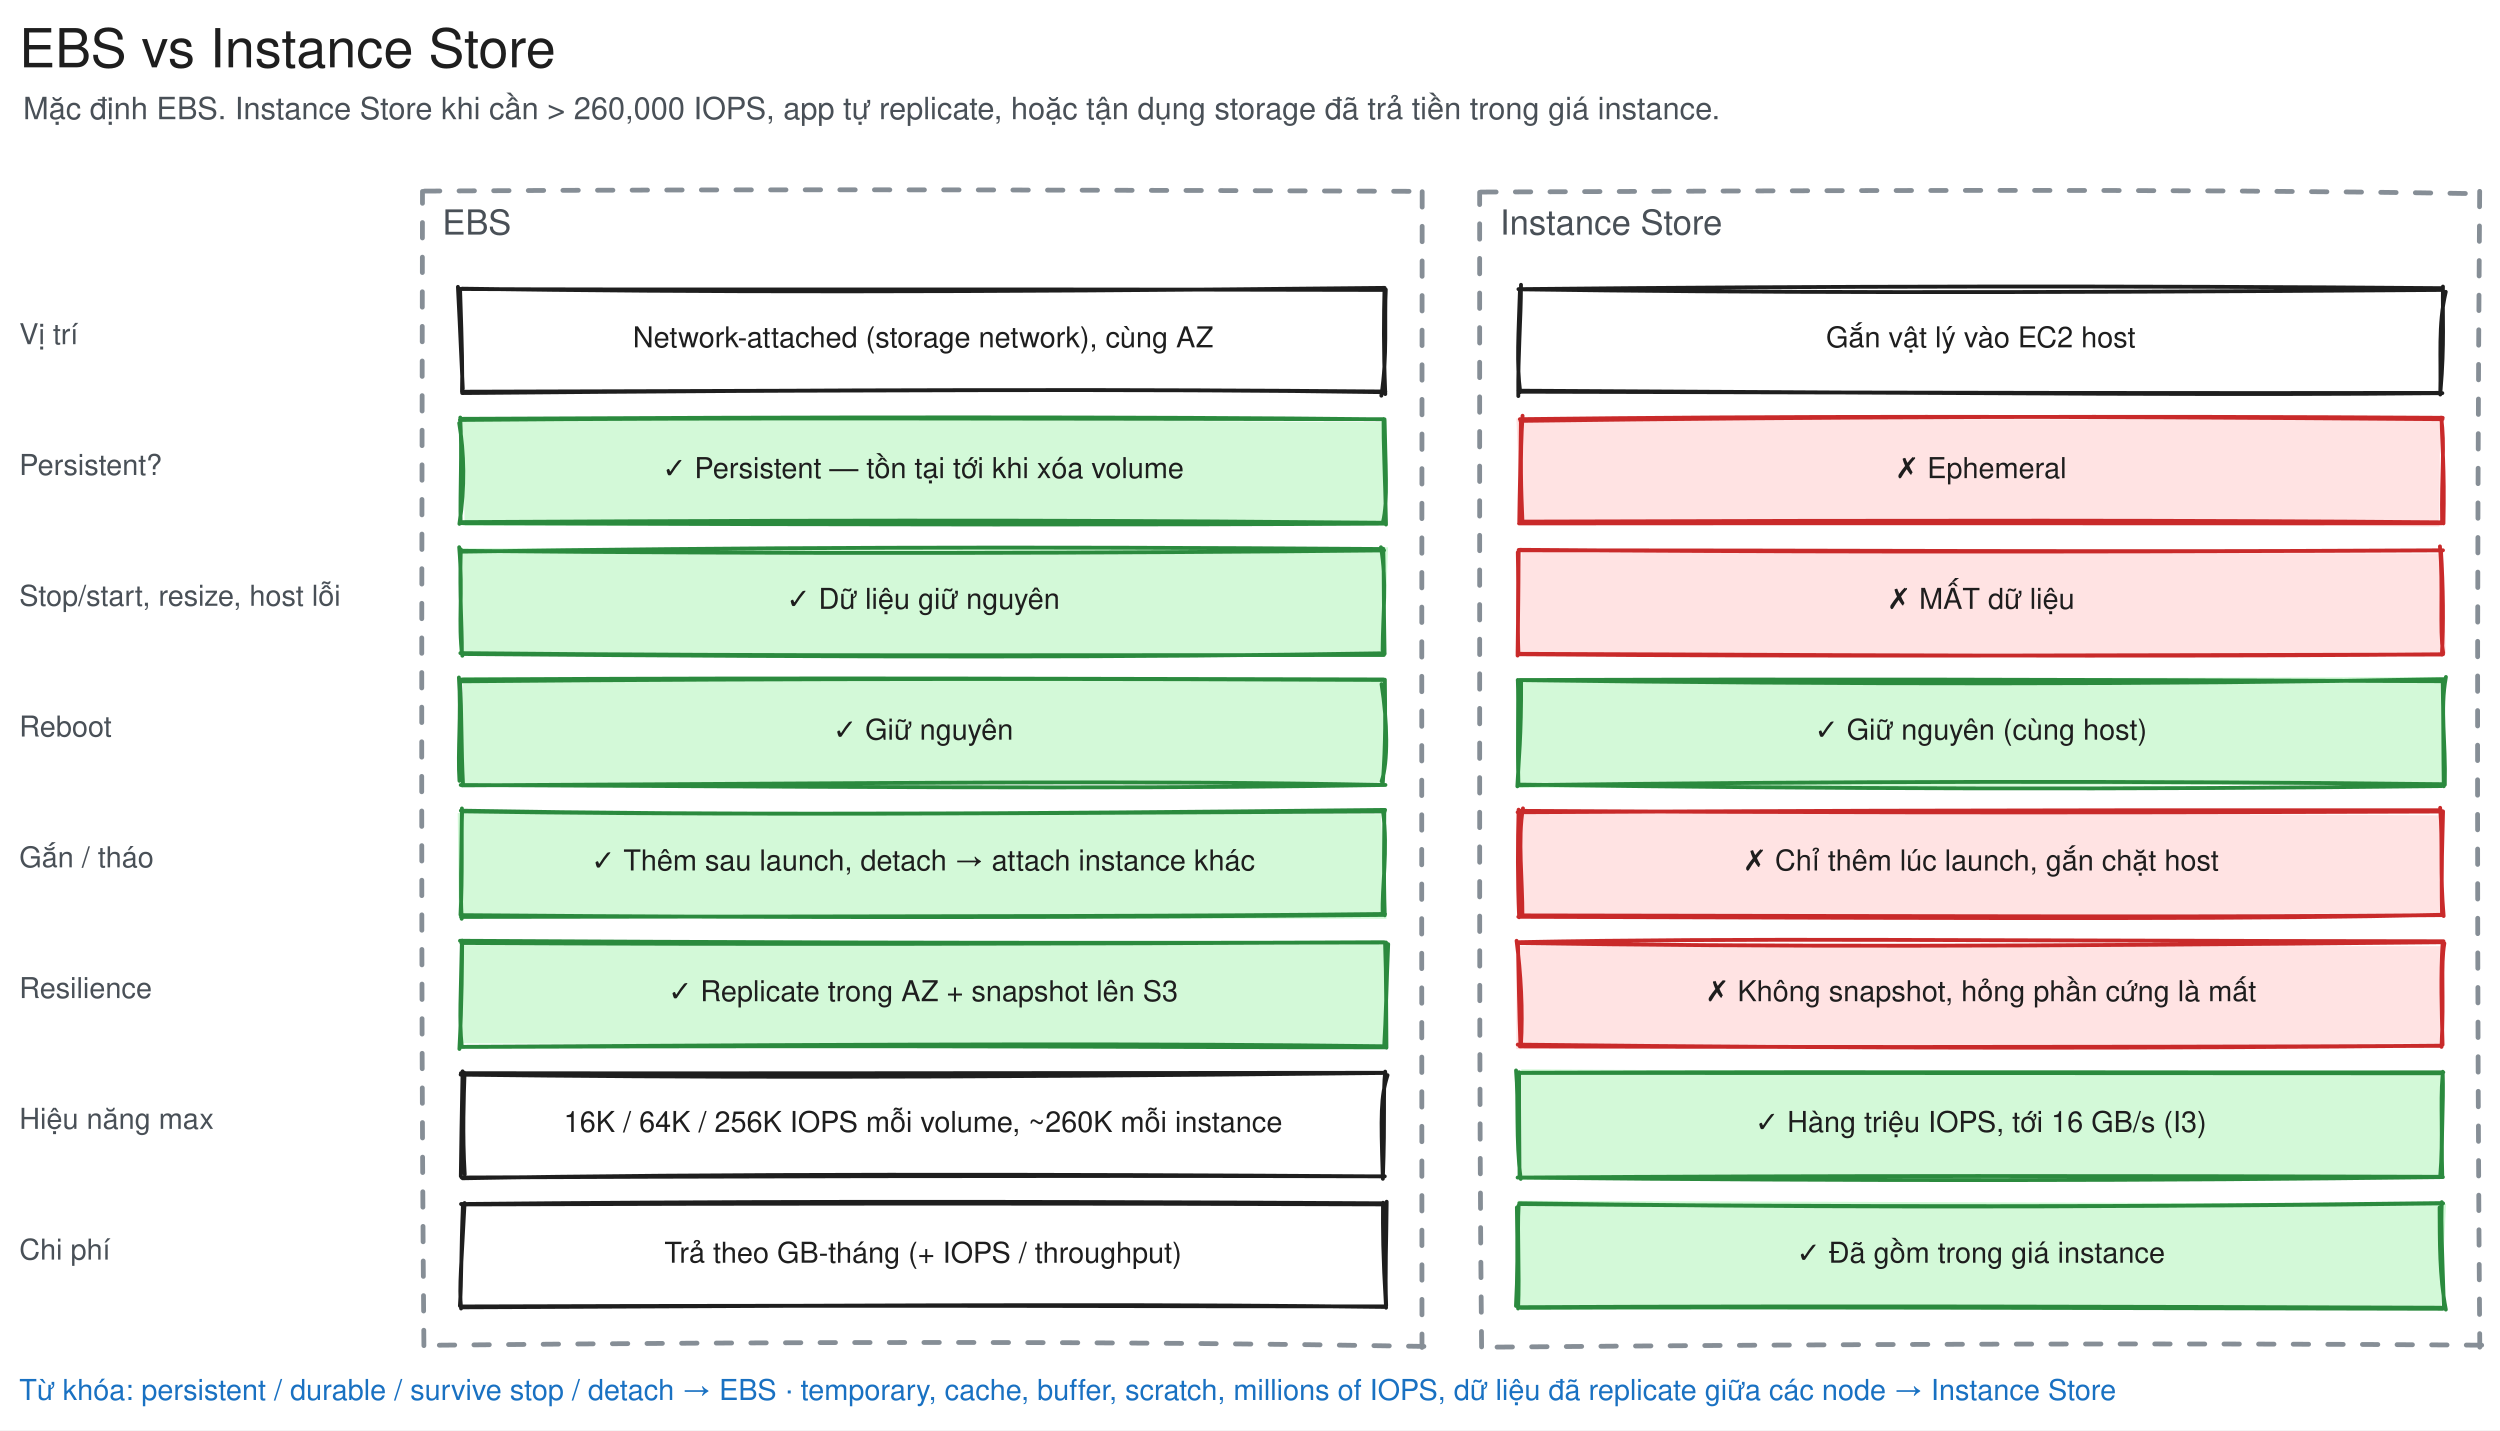
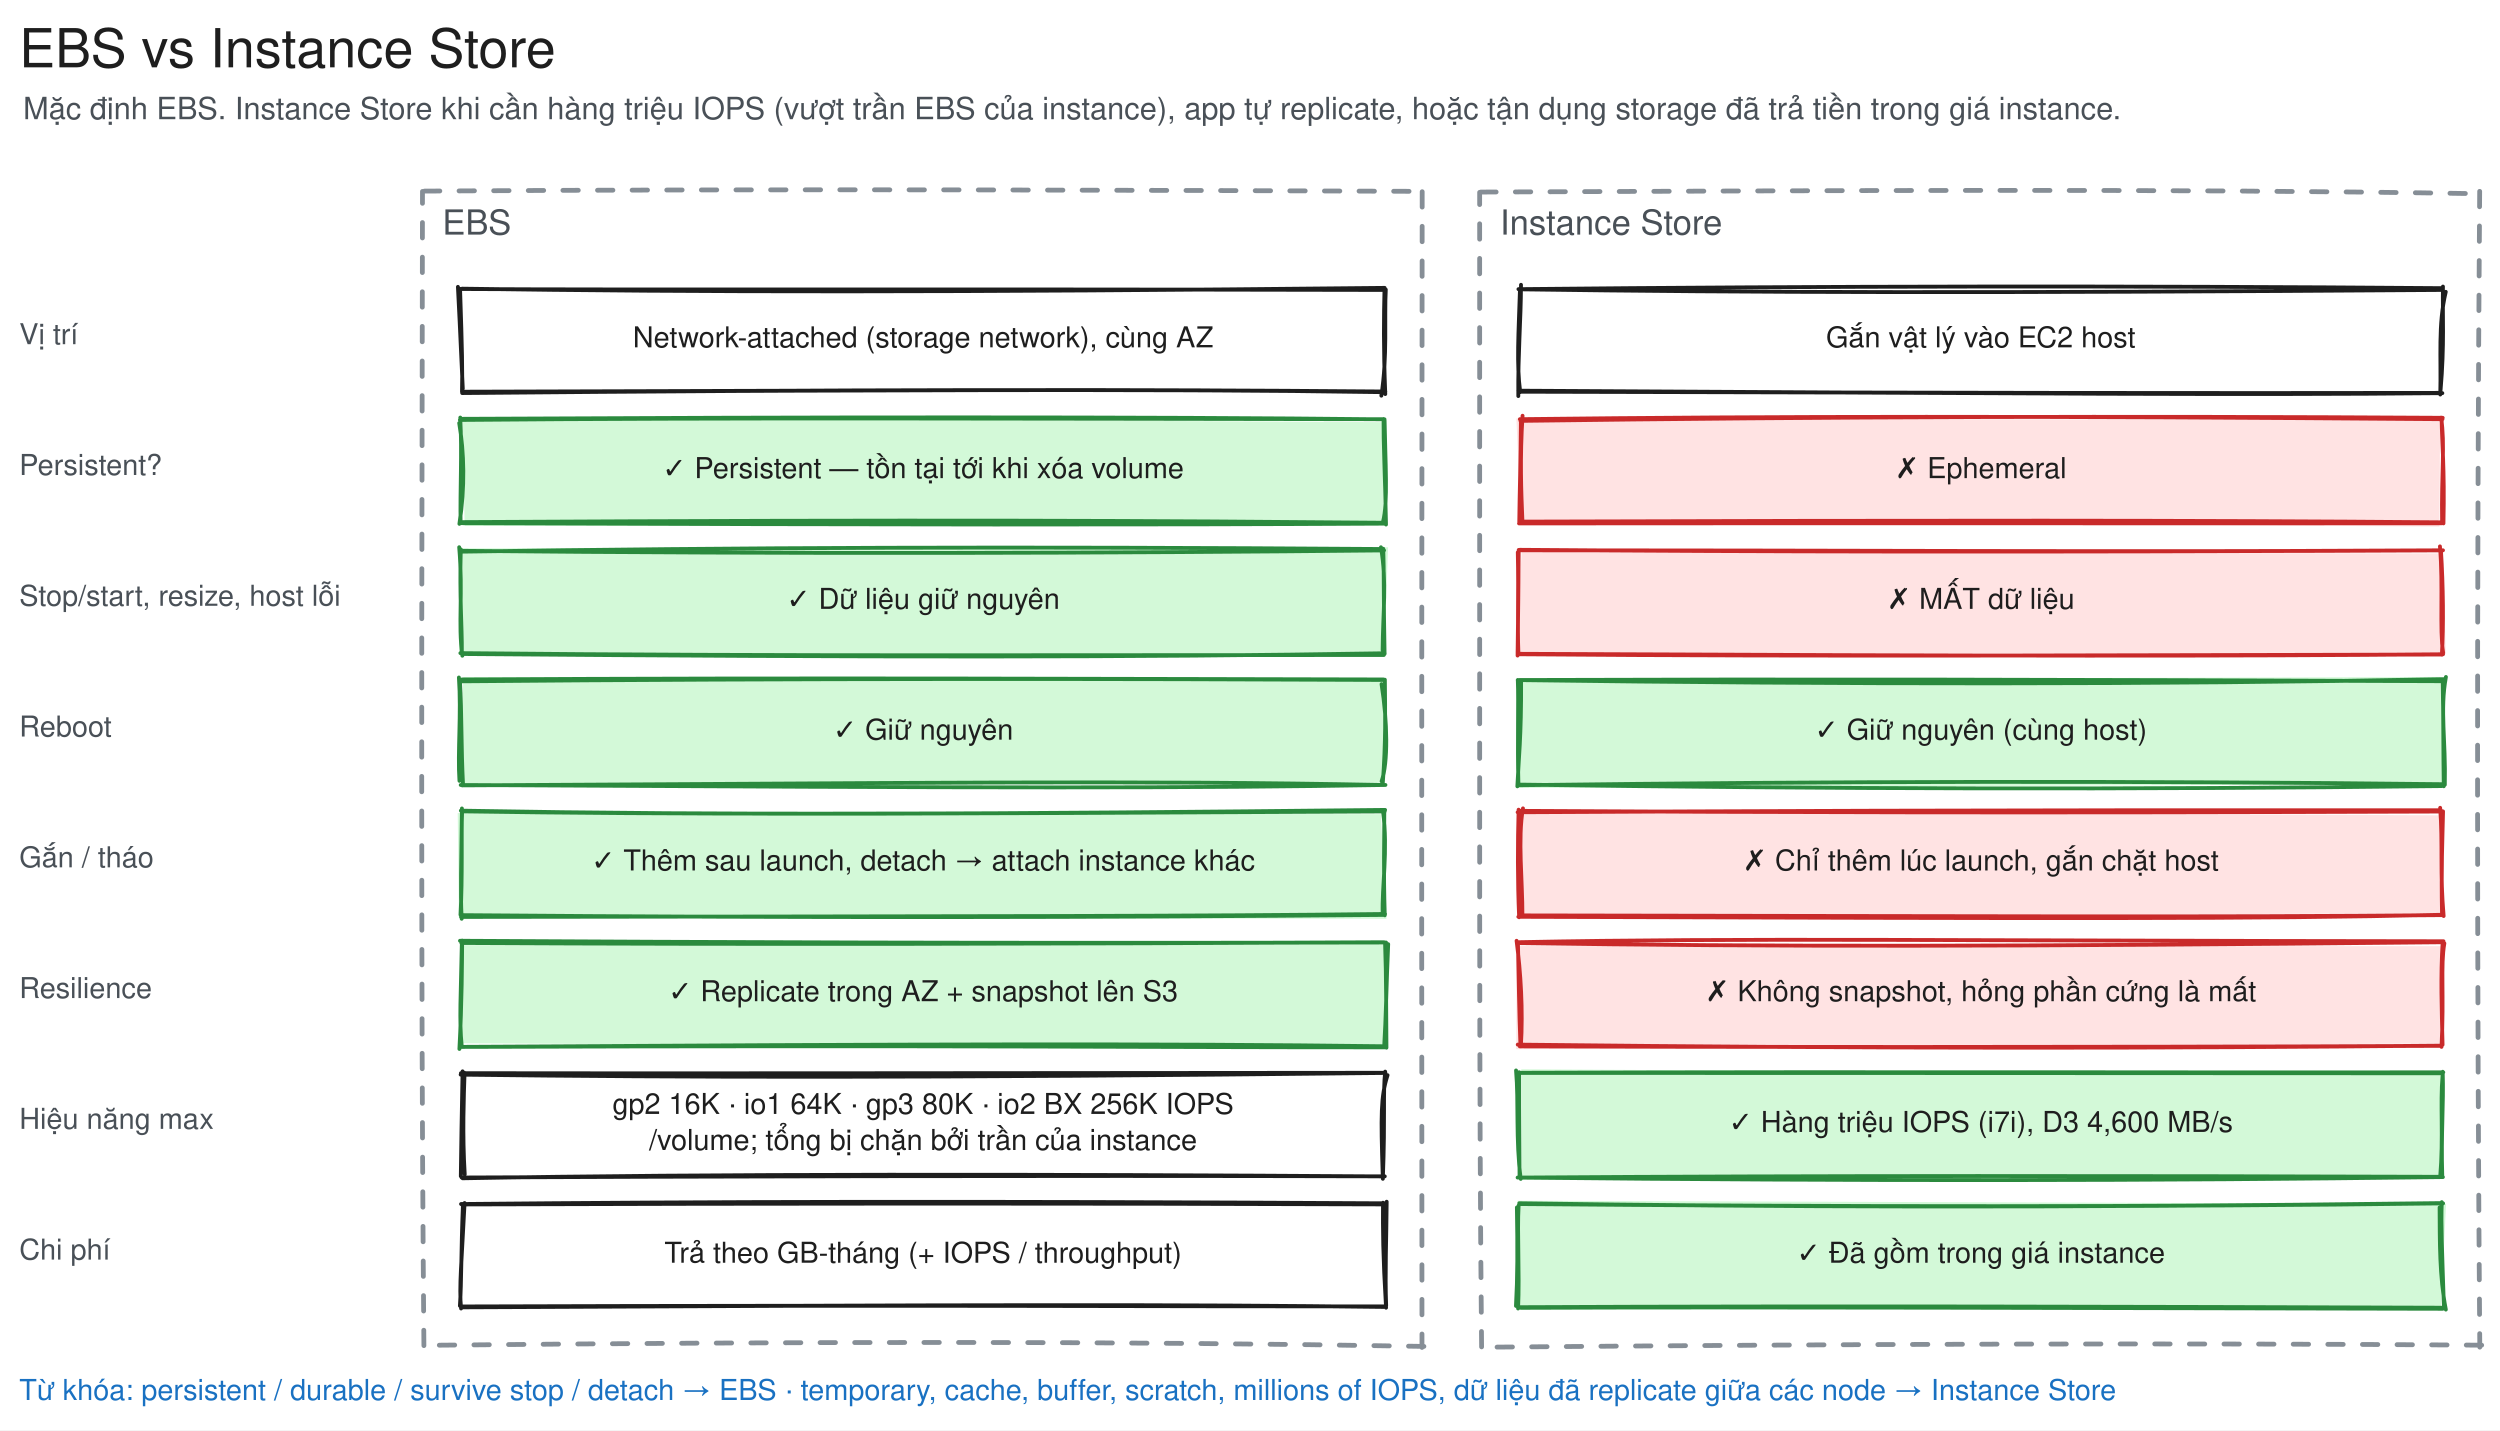
<svg xmlns="http://www.w3.org/2000/svg" version="1.1" viewBox="0 0 1300 743.75" width="1300" height="743.75">
  <defs>
    <style>
      @font-face {
        font-family: "Virgil";
        src: url("https://excalidraw.com/Virgil.woff2");
      }
      @font-face {
        font-family: "Cascadia";
        src: url("https://excalidraw.com/Cascadia.woff2");
      }
    </style>
  </defs>
  <rect x="0" y="0" width="1300" height="743.75" fill="#ffffff" />
  <g transform="translate(10 10) rotate(0 148.26 17.5)">
    <text x="0" y="25" font-family="Helvetica, Segoe UI Emoji" font-size="28px" fill="#1e1e1e" text-anchor="start" style="white-space: pre;" direction="ltr">EBS vs Instance Store</text>
  </g>
-   <g transform="translate(12 48) rotate(0 470 10)">
-     <text x="0" y="14" font-family="Helvetica, Segoe UI Emoji" font-size="16px" fill="#495057" text-anchor="start" style="white-space: pre;" direction="ltr">Mặc định EBS. Instance Store khi cần &gt; 260,000 IOPS, app tự replicate, hoặc tận dụng storage đã trả tiền trong giá instance.</text>
+   <g transform="translate(12 48) rotate(0 583.71 10)">
+     <text x="0" y="14" font-family="Helvetica, Segoe UI Emoji" font-size="16px" fill="#495057" text-anchor="start" style="white-space: pre;" direction="ltr">Mặc định EBS. Instance Store khi cần hàng triệu IOPS (vượt trần EBS của instance), app tự replicate, hoặc tận dụng storage đã trả tiền trong giá instance.</text>
  </g>
  <g stroke-linecap="round" transform="translate(220 100) rotate(0 260 300)">
    <path d="M0.71 -0.63 C191.43 -1.93, 382.64 -1.06, 519.82 -0.49 M519.54 -0.31 C519.49 130.26, 519.07 261.21, 519.43 600.67 M520.43 600.13 C360.39 597.35, 201.03 597.6, 0.03 599.57 M0.43 599.72 C-0.65 474.16, -1.09 346.78, -0.31 -0.45" stroke="#868e96" stroke-width="2.5" fill="none" stroke-dasharray="8 10" />
  </g>
  <g transform="translate(230 106) rotate(0 17.28 11.25)">
    <text x="0" y="16" font-family="Helvetica, Segoe UI Emoji" font-size="18px" fill="#495057" text-anchor="start" style="white-space: pre;" direction="ltr">EBS</text>
  </g>
  <g stroke-linecap="round" transform="translate(770 100) rotate(0 260 300)">
    <path d="M-0.01 -0.13 C176.9 -0.83, 352.22 -2.05, 519.86 0.74 M519.43 -0.5 C517.83 212.15, 518.08 424.69, 519.49 600.51 M520.47 599.49 C359.43 598.27, 200.13 598.88, -0.59 600.56 M0.43 600.37 C-0.99 463.86, -0.47 327.85, -0.58 0.03" stroke="#868e96" stroke-width="2.5" fill="none" stroke-dasharray="8 10" />
  </g>
  <g transform="translate(780 106) rotate(0 63.45 11.25)">
    <text x="0" y="16" font-family="Helvetica, Segoe UI Emoji" font-size="18px" fill="#495057" text-anchor="start" style="white-space: pre;" direction="ltr">Instance Store</text>
  </g>
  <g stroke-linecap="round" transform="translate(240 150) rotate(0 240 27)">
    <path d="M-0.03 0.23 L480.65 -0.53 L481.07 53.58 L0.51 52.26" stroke="none" stroke-width="0" fill="#ffffff" />
    <path d="M-0.61 0.28 C98.92 0.84, 197.7 0.16, 480.26 0.78 M0.27 0.11 C125.38 1.97, 249.72 2.1, 480.02 -0.31 M480.61 0.57 C479.8 15.5, 481.51 35.1, 478.3 55.76 M479.94 0.23 C479.6 15.1, 479.35 29.79, 480.34 54.92 M479.98 53.94 C353.64 51.93, 226.13 53.18, 0.58 53.69 M480.37 53.58 C341.09 52.43, 202.32 52.54, 0.34 54.39 M0.65 52.06 C0 40.35, -0.46 26.04, -1.88 -0.84 M0.24 53.79 C0.52 43.2, 0.32 32.39, -0.77 0.2" stroke="#1e1e1e" stroke-width="2" fill="none" />
  </g>
  <g transform="translate(314.475 167.625) rotate(0 165.525 9.375)">
    <text x="165.525" y="13" font-family="Helvetica, Segoe UI Emoji" font-size="15px" fill="#1e1e1e" text-anchor="middle" style="white-space: pre;" direction="ltr">Network-attached (storage network), cùng AZ</text>
  </g>
  <g stroke-linecap="round" transform="translate(790 150) rotate(0 240 27)">
    <path d="M-1.4 1.72 L481.42 1.7 L481.08 55.85 L-0.21 54.1" stroke="none" stroke-width="0" fill="#ffffff" />
    <path d="M0.47 0.45 C121.06 2.15, 241.29 2.49, 479.87 0.77 M-0.41 0.36 C158.27 -1.25, 317.34 -1.46, 479.85 -0.16 M481.8 1.74 C477.71 19.12, 479.47 35.65, 478.94 55.16 M480.33 -0.99 C480.05 13.64, 481.16 29.09, 479.08 53.07 M480.02 54.44 C376.59 55.46, 271.57 54.66, -0.53 53.16 M479.69 54.3 C355.75 54.53, 232.11 54.31, -0.4 53.69 M-0.48 55.96 C-0.7 34.13, 0.87 16.46, 0.92 -1.91 M0.51 53.9 C-1.45 39.21, -0.34 23.74, 0.38 0.64" stroke="#1e1e1e" stroke-width="2" fill="none" />
  </g>
  <g transform="translate(946.375 167.625) rotate(0 83.625 9.375)">
    <text x="83.625" y="13" font-family="Helvetica, Segoe UI Emoji" font-size="15px" fill="#1e1e1e" text-anchor="middle" style="white-space: pre;" direction="ltr">Gắn vật lý vào EC2 host</text>
  </g>
  <g stroke-linecap="round" transform="translate(240 218) rotate(0 240 27)">
    <path d="M0.44 -0.93 L478.94 1.51 L479.48 55.15 L1.62 55.52" stroke="none" stroke-width="0" fill="#d3f9d8" />
    <path d="M-0.86 0.38 C139.66 -0.92, 281.12 -0.27, 479.36 -0.01 M0.15 -0.21 C178.19 -1.14, 356.07 -1.35, 479.96 0.05 M479.99 0.64 C480.3 21.95, 481.86 43.36, 479.13 53.41 M479.45 -0.13 C479.34 12.43, 480.16 26.56, 480.72 54.76 M479.63 53.83 C362.66 52.79, 247.19 52.12, 0.78 53.49 M479.87 54.28 C353.58 54.98, 226.23 54.91, -0.26 54.05 M-1.11 54.41 C1.86 35.36, 1.38 17.34, -1.22 1.99 M-0.49 54.04 C-0.82 36.64, 0.32 17.8, -0.65 -0.87" stroke="#2b8a3e" stroke-width="2" fill="none" />
  </g>
  <g transform="translate(337.425 235.625) rotate(0 142.575 9.375)">
    <text x="142.575" y="13" font-family="Helvetica, Segoe UI Emoji" font-size="15px" fill="#1e1e1e" text-anchor="middle" style="white-space: pre;" direction="ltr">✓ Persistent — tồn tại tới khi xóa volume</text>
  </g>
  <g stroke-linecap="round" transform="translate(790 218) rotate(0 240 27)">
    <path d="M-1.52 -0.38 L478.86 0.41 L478.48 55.85 L1.04 52.4" stroke="none" stroke-width="0" fill="#ffe3e3" />
    <path d="M0.66 0.85 C158.59 -1.31, 316.76 -1.75, 480.21 -0.74 M0.32 -0.03 C134.99 -1.6, 269.36 -1.72, 480.08 -0.02 M479.36 -0.87 C481.51 13.09, 479.47 27.9, 479.89 53.43 M479.66 -0.57 C479.76 12.94, 481.25 24.47, 480.6 54.17 M480.55 53.61 C348.31 52.5, 216.96 52.56, 0.75 53.24 M479.76 54.09 C347.02 54.26, 213.65 53.96, -0.11 54.18 M1.67 53.19 C1 37.05, 0.3 20.56, 1.73 -1.82 M0.02 53.28 C0.18 38.24, 0.75 22.51, 0.87 0.38" stroke="#c92a2a" stroke-width="2" fill="none" />
  </g>
  <g transform="translate(986.65 235.625) rotate(0 43.35 9.375)">
    <text x="43.35" y="13" font-family="Helvetica, Segoe UI Emoji" font-size="15px" fill="#1e1e1e" text-anchor="middle" style="white-space: pre;" direction="ltr">✗ Ephemeral</text>
  </g>
  <g stroke-linecap="round" transform="translate(240 286) rotate(0 240 27)">
    <path d="M-0.84 -0.89 L481.79 -1.41 L479.71 54.32 L-1.25 53.97" stroke="none" stroke-width="0" fill="#d3f9d8" />
    <path d="M0.48 0.86 C143.02 -1.32, 285.43 -1.88, 479.28 -0.51 M-0.15 0.43 C172.29 2.17, 344.41 1.65, 479.71 0.21 M478.09 -1.43 C481.24 16.97, 479.1 32.04, 478.96 52.09 M479.3 -0.65 C479.73 11.28, 479.37 22.75, 479.98 54.04 M479.59 54.6 C324.7 54.57, 169.41 55.35, -0.61 53.62 M480.04 53.69 C349.43 55.88, 219.34 55.86, 0.23 54.08 M0.42 54.98 C-1.9 38.19, 0.87 22.92, -1.22 -1.45 M0.16 53.04 C0.27 39.43, -1.11 24.88, -0.39 -0.35" stroke="#2b8a3e" stroke-width="2" fill="none" />
  </g>
  <g transform="translate(412.35 303.625) rotate(0 67.65 9.375)">
    <text x="67.65" y="13" font-family="Helvetica, Segoe UI Emoji" font-size="15px" fill="#1e1e1e" text-anchor="middle" style="white-space: pre;" direction="ltr">✓ Dữ liệu giữ nguyên</text>
  </g>
  <g stroke-linecap="round" transform="translate(790 286) rotate(0 240 27)">
    <path d="M1.29 1.03 L480.25 1.79 L481.82 54.1 L-1.82 53.66" stroke="none" stroke-width="0" fill="#ffe3e3" />
    <path d="M0.8 0.15 C157.5 0.11, 314.77 1.15, 479.51 0.2 M0.29 -0.1 C125.93 0.89, 251.87 1.26, 480.36 0.16 M478.77 -1.89 C480.54 18.83, 478.49 41.67, 480.44 53.43 M479.28 -0.04 C480.5 19.48, 480.67 39.1, 479.78 54.47 M479.32 54.36 C319.53 54.65, 160.11 55.56, 0.36 54.22 M480.39 54.21 C369.47 55.25, 258.54 55.19, -0.12 53.98 M-0.43 53.54 C-1.04 38.99, -0.23 24.11, -0.75 1.2 M-0.86 54.9 C-0.55 35.67, -0.42 16.2, -0.27 -0.05" stroke="#c92a2a" stroke-width="2" fill="none" />
  </g>
  <g transform="translate(983.35 303.625) rotate(0 46.65 9.375)">
    <text x="46.65" y="13" font-family="Helvetica, Segoe UI Emoji" font-size="15px" fill="#1e1e1e" text-anchor="middle" style="white-space: pre;" direction="ltr">✗ MẤT dữ liệu</text>
  </g>
  <g stroke-linecap="round" transform="translate(240 354) rotate(0 240 27)">
    <path d="M0.92 -1.95 L479.22 -0.27 L479.42 53.1 L-0.68 54.49" stroke="none" stroke-width="0" fill="#d3f9d8" />
    <path d="M0.22 -0.67 C177.87 -1.73, 356.38 -0.9, 479.41 -0.68 M-0.28 0.29 C174.19 -1.32, 348.23 -1.07, 479.99 -0.42 M478.4 1.75 C481.52 21.22, 481.83 42.49, 478.43 52.27 M480.13 -0.56 C480.29 16.52, 480.66 31.61, 479.03 53.45 M479.79 54.21 C353.4 51.63, 228.23 53.27, 0.31 54.4 M480.43 54.18 C381.08 55.9, 282.55 55.83, -0.43 54.2 M-1.08 52.04 C-2.12 37.31, -0.04 16.99, -1.37 -1.71 M0.79 54.33 C-0.25 34.69, 0.14 16.76, -0.81 0.18" stroke="#2b8a3e" stroke-width="2" fill="none" />
  </g>
  <g transform="translate(436.95 371.625) rotate(0 43.05 9.375)">
    <text x="43.05" y="13" font-family="Helvetica, Segoe UI Emoji" font-size="15px" fill="#1e1e1e" text-anchor="middle" style="white-space: pre;" direction="ltr">✓ Giữ nguyên</text>
  </g>
  <g stroke-linecap="round" transform="translate(790 354) rotate(0 240 27)">
    <path d="M0.22 -0.55 L478.9 -2 L480.61 53.67 L-0.9 55.76" stroke="none" stroke-width="0" fill="#d3f9d8" />
    <path d="M-0.79 -0.36 C166.21 1.93, 333.5 2.06, 480.74 -0.84 M0.12 -0.39 C141.97 -0.92, 283.74 -0.63, 480.2 0.23 M481.88 -1.98 C478.7 15.27, 481.85 31.09, 481.31 54.08 M480.16 -0.26 C480.6 17.69, 480.48 38.09, 480.76 54.86 M479.69 54.76 C319 56.67, 158.44 56.28, 0.73 54 M480.16 53.78 C321.17 51.97, 161.95 52.24, -0.35 54.32 M-0.98 54.9 C-0.39 41.58, 1.14 28.99, 0.97 -0.03 M-0.43 53.45 C-1.02 32.49, -0.25 11.02, -0.74 -0.43" stroke="#2b8a3e" stroke-width="2" fill="none" />
  </g>
  <g transform="translate(946.45 371.625) rotate(0 83.55 9.375)">
    <text x="83.55" y="13" font-family="Helvetica, Segoe UI Emoji" font-size="15px" fill="#1e1e1e" text-anchor="middle" style="white-space: pre;" direction="ltr">✓ Giữ nguyên (cùng host)</text>
  </g>
  <g stroke-linecap="round" transform="translate(240 422) rotate(0 240 27)">
    <path d="M-1.99 0.79 L478.06 1.36 L480.95 55.8 L-1.38 55.2" stroke="none" stroke-width="0" fill="#d3f9d8" />
    <path d="M-0.35 -0.46 C141.12 2.12, 281.04 1.27, 480.25 -0.85 M0.43 -0.09 C111.41 1.61, 223.23 1.36, 480.06 -0.04 M479.16 -0.12 C481.9 20.32, 478.44 39.34, 479.02 53.52 M479.83 0.92 C479.85 15.54, 479.35 30.09, 480.08 53.96 M480.24 53.26 C383.15 54.43, 286.37 54.41, -0.26 54.81 M480.07 53.76 C331.14 55.09, 182.25 55.41, -0.08 53.87 M0.07 55.77 C-0.7 40.9, -0.1 27.76, 0.2 -1.6 M-0.54 53.68 C0.58 33.71, -0.2 11.54, 0.28 0.66" stroke="#2b8a3e" stroke-width="2" fill="none" />
  </g>
  <g transform="translate(306.15 439.625) rotate(0 173.85 9.375)">
    <text x="173.85" y="13" font-family="Helvetica, Segoe UI Emoji" font-size="15px" fill="#1e1e1e" text-anchor="middle" style="white-space: pre;" direction="ltr">✓ Thêm sau launch, detach → attach instance khác</text>
  </g>
  <g stroke-linecap="round" transform="translate(790 422) rotate(0 240 27)">
    <path d="M0.61 -0.38 L478.59 1.97 L481.55 52.98 L1.8 54.41" stroke="none" stroke-width="0" fill="#ffe3e3" />
    <path d="M-0.84 0.38 C110.59 -0.2, 222.58 -0.81, 479.26 -0.68 M-0.11 -0.36 C130.82 0.41, 261.46 0.83, 479.64 0 M478.88 -1.95 C480.32 16.64, 478.71 32.48, 480.69 54.34 M480.39 -0.08 C480.08 14.51, 479.37 29.04, 479.86 53.83 M480.54 53.67 C380.6 56.03, 281.25 55.59, -0.47 54.74 M480.43 53.86 C360.59 54.98, 241.14 54.38, 0.34 54.01 M1.66 54.23 C1.72 35.93, -0.86 14.15, 1.95 -1.65 M-0.05 54.98 C-0.89 35.46, -0.81 16.92, -0.33 -0.97" stroke="#c92a2a" stroke-width="2" fill="none" />
  </g>
  <g transform="translate(903.7 439.625) rotate(0 126.3 9.375)">
    <text x="126.3" y="13" font-family="Helvetica, Segoe UI Emoji" font-size="15px" fill="#1e1e1e" text-anchor="middle" style="white-space: pre;" direction="ltr">✗ Chỉ thêm lúc launch, gắn chặt host</text>
  </g>
  <g stroke-linecap="round" transform="translate(240 490) rotate(0 240 27)">
    <path d="M-0.06 1.49 L480.02 0.98 L481.65 55.07 L-0.33 52.5" stroke="none" stroke-width="0" fill="#d3f9d8" />
    <path d="M-0.81 -0.8 C132.68 -0.06, 266.37 0.58, 480.74 0.1 M-0.1 0.35 C154.04 1.21, 308.03 0.84, 479.68 -0.04 M481.86 0.96 C481.01 19.23, 480.67 40.49, 479.78 54.08 M480.24 0.56 C480.91 17.84, 480.77 36.94, 480.95 54.81 M480.11 54.61 C368.97 54.71, 258.47 53.47, -0.24 54.4 M479.66 54.05 C362.69 52.56, 244.62 52.87, 0.28 54.36 M-1.11 55.47 C0.21 31.43, 0.25 9.06, 0.32 -0.92 M0.09 53.85 C-1.27 40.32, -0.36 28.09, 0.18 -0.53" stroke="#2b8a3e" stroke-width="2" fill="none" />
  </g>
  <g transform="translate(343.125 507.625) rotate(0 136.875 9.375)">
    <text x="136.875" y="13" font-family="Helvetica, Segoe UI Emoji" font-size="15px" fill="#1e1e1e" text-anchor="middle" style="white-space: pre;" direction="ltr">✓ Replicate trong AZ + snapshot lên S3</text>
  </g>
  <g stroke-linecap="round" transform="translate(790 490) rotate(0 240 27)">
    <path d="M-1.38 1.96 L480.36 1.99 L478.62 52.6 L-1.56 55.57" stroke="none" stroke-width="0" fill="#ffe3e3" />
    <path d="M-0.09 -0.06 C114.42 -2.38, 228.91 -0.79, 480.61 -0.55 M0.26 0.41 C128.62 2.38, 256.67 2.25, 480.16 -0.03 M481.07 0.51 C479.01 12.2, 480.99 27.38, 479.58 54.38 M480.2 -0.33 C479.02 18.09, 479.7 34.33, 480.13 53.28 M479.22 53.73 C334.87 55.14, 190.15 55.37, -0.78 53.2 M479.59 53.84 C289.03 54.66, 97.88 54.5, 0.28 54.11 M0.85 54.16 C2.02 35.27, 0.76 15.62, -1.38 -0.8 M0.62 53.28 C-0.02 37.15, -0.29 18.61, -0.67 0.07" stroke="#c92a2a" stroke-width="2" fill="none" />
  </g>
  <g transform="translate(888.325 507.625) rotate(0 141.675 9.375)">
    <text x="141.675" y="13" font-family="Helvetica, Segoe UI Emoji" font-size="15px" fill="#1e1e1e" text-anchor="middle" style="white-space: pre;" direction="ltr">✗ Không snapshot, hỏng phần cứng là mất</text>
  </g>
  <g stroke-linecap="round" transform="translate(240 558) rotate(0 240 27)">
    <path d="M-0.02 -0.77 L478.14 -0.15 L478.7 55.42 L-0.06 53.04" stroke="none" stroke-width="0" fill="#ffffff" />
    <path d="M-0.46 0.82 C118.1 2.25, 234.4 2.62, 480.41 -0.07 M-0.33 0.05 C120.34 0.27, 240.75 0.01, 479.68 -0.15 M481.53 1.1 C477.96 12.25, 478.02 22.05, 479 52.5 M480.29 -0.76 C479.07 10.72, 480.34 21.26, 479.08 54.98 M479.3 53.73 C304.01 52.55, 127.31 52.3, 0.54 54.71 M480.09 53.7 C295.39 53.18, 110.02 53.81, 0.03 54.31 M1.66 52.64 C0.36 31.75, 1.19 12.13, 1.57 -0.15 M-0.38 53.64 C-0.15 37.9, 0.05 22.07, 0.54 -0.91" stroke="#1e1e1e" stroke-width="2" fill="none" />
  </g>
-   <g transform="translate(281.175 575.625) rotate(0 198.825 9.375)">
-     <text x="198.825" y="13" font-family="Helvetica, Segoe UI Emoji" font-size="15px" fill="#1e1e1e" text-anchor="middle" style="white-space: pre;" direction="ltr">16K / 64K / 256K IOPS mỗi volume, ~260K mỗi instance</text>
+   <g transform="translate(304.12 566.25) rotate(0 175.88 18.75)">
+     <text x="175.88" y="13" font-family="Helvetica, Segoe UI Emoji" font-size="15px" fill="#1e1e1e" text-anchor="middle" style="white-space: pre;" direction="ltr">gp2 16K · io1 64K · gp3 80K · io2 BX 256K IOPS</text>
+     <text x="175.88" y="31.75" font-family="Helvetica, Segoe UI Emoji" font-size="15px" fill="#1e1e1e" text-anchor="middle" style="white-space: pre;" direction="ltr">/volume; tổng bị chặn bởi trần của instance</text>
  </g>
  <g stroke-linecap="round" transform="translate(790 558) rotate(0 240 27)">
    <path d="M1.07 -1.99 L479.76 1.01 L480.55 54.45 L1.15 55.55" stroke="none" stroke-width="0" fill="#d3f9d8" />
    <path d="M0.49 -0.15 C188.84 -0.85, 377.02 -0.13, 480.51 -0.39 M-0.01 -0.08 C149.42 -0.02, 298.32 -0.02, 480.14 0.11 M480.13 1.49 C478.82 15.82, 480.66 33.08, 478.9 54.08 M480.21 -0.69 C480.76 16.4, 479.27 31.37, 479.98 53.58 M480.31 54.08 C329.47 56.04, 179.02 56.24, -0.85 54.33 M480.11 53.94 C318.71 53.41, 157.18 53.25, -0.09 54.34 M0.78 55.04 C-1.9 34.43, -0.21 15.11, -1.66 -1.37 M0.17 54.29 C0.17 40.75, -0.11 27.36, -0.06 -0.45" stroke="#2b8a3e" stroke-width="2" fill="none" />
  </g>
-   <g transform="translate(908.65 575.625) rotate(0 121.35 9.375)">
-     <text x="121.35" y="13" font-family="Helvetica, Segoe UI Emoji" font-size="15px" fill="#1e1e1e" text-anchor="middle" style="white-space: pre;" direction="ltr">✓ Hàng triệu IOPS, tới 16 GB/s (I3)</text>
+   <g transform="translate(898.25 575.62) rotate(0 131.75 9.38)">
+     <text x="131.75" y="13" font-family="Helvetica, Segoe UI Emoji" font-size="15px" fill="#1e1e1e" text-anchor="middle" style="white-space: pre;" direction="ltr">✓ Hàng triệu IOPS (i7i), D3 4,600 MB/s</text>
  </g>
  <g stroke-linecap="round" transform="translate(240 626) rotate(0 240 27)">
    <path d="M1.38 -1.87 L480.29 0.84 L480.7 54.5 L1.41 55.98" stroke="none" stroke-width="0" fill="#ffffff" />
    <path d="M-0.26 0.09 C128.99 -1.15, 257.13 -1.55, 480.7 -0.28 M0.09 0.32 C163.03 -0.26, 325.99 -0.31, 479.69 0.29 M481.07 -1.11 C480.96 17.74, 480.14 36.16, 480.8 52.92 M479.15 -0.59 C479.07 13.31, 479.09 26.28, 480.75 54.02 M480.63 53.33 C365.04 53.43, 249.02 52.52, -0.4 53.36 M479.58 53.61 C376.57 52.28, 272.85 52.4, 0.07 53.82 M-0.24 54.43 C-1.37 43.31, 0.1 29.75, 1.58 -0.43 M-0.85 53.04 C0.06 39.94, -0.33 25.77, 0.75 0.03" stroke="#1e1e1e" stroke-width="2" fill="none" />
  </g>
  <g transform="translate(336.45 643.625) rotate(0 143.55 9.375)">
    <text x="143.55" y="13" font-family="Helvetica, Segoe UI Emoji" font-size="15px" fill="#1e1e1e" text-anchor="middle" style="white-space: pre;" direction="ltr">Trả theo GB-tháng (+ IOPS / throughput)</text>
  </g>
  <g stroke-linecap="round" transform="translate(790 626) rotate(0 240 27)">
    <path d="M-0.87 -1.61 L481.96 0.02 L479.26 54.07 L0.26 55" stroke="none" stroke-width="0" fill="#d3f9d8" />
    <path d="M0.83 0.11 C166.72 1.56, 332.84 1.7, 480.42 -0.24 M0.01 -0.31 C134.28 1.63, 269.18 2.31, 479.62 -0.4 M478.59 1.87 C478.71 19.61, 478.47 37.58, 481.84 54.99 M479.72 -0.9 C479.28 11.49, 479.82 22.7, 480.84 53.57 M480.24 54.57 C300.51 54.28, 119.49 53.5, 0.86 54.06 M479.59 54.01 C319.54 53.47, 158.62 52.97, -0.11 53.74 M-1.7 53.09 C-0.86 38.09, -0.84 23.54, -1.22 1.87 M-0.6 54.43 C0.25 35.18, -1.16 15.49, -0.32 0.84" stroke="#2b8a3e" stroke-width="2" fill="none" />
  </g>
  <g transform="translate(932.275 643.625) rotate(0 97.725 9.375)">
    <text x="97.725" y="13" font-family="Helvetica, Segoe UI Emoji" font-size="15px" fill="#1e1e1e" text-anchor="middle" style="white-space: pre;" direction="ltr">✓ Đã gồm trong giá instance</text>
  </g>
  <g transform="translate(10 166) rotate(0 19.35 9.375)">
    <text x="0" y="13" font-family="Helvetica, Segoe UI Emoji" font-size="15px" fill="#495057" text-anchor="start" style="white-space: pre;" direction="ltr">Vị trí</text>
  </g>
  <g transform="translate(10 234) rotate(0 42.825 9.375)">
    <text x="0" y="13" font-family="Helvetica, Segoe UI Emoji" font-size="15px" fill="#495057" text-anchor="start" style="white-space: pre;" direction="ltr">Persistent?</text>
  </g>
  <g transform="translate(10 302) rotate(0 97.875 9.375)">
    <text x="0" y="13" font-family="Helvetica, Segoe UI Emoji" font-size="15px" fill="#495057" text-anchor="start" style="white-space: pre;" direction="ltr">Stop/start, resize, host lỗi</text>
  </g>
  <g transform="translate(10 370) rotate(0 24.675 9.375)">
    <text x="0" y="13" font-family="Helvetica, Segoe UI Emoji" font-size="15px" fill="#495057" text-anchor="start" style="white-space: pre;" direction="ltr">Reboot</text>
  </g>
  <g transform="translate(10 438) rotate(0 36.825 9.375)">
    <text x="0" y="13" font-family="Helvetica, Segoe UI Emoji" font-size="15px" fill="#495057" text-anchor="start" style="white-space: pre;" direction="ltr">Gắn / tháo</text>
  </g>
  <g transform="translate(10 506) rotate(0 35.4 9.375)">
    <text x="0" y="13" font-family="Helvetica, Segoe UI Emoji" font-size="15px" fill="#495057" text-anchor="start" style="white-space: pre;" direction="ltr">Resilience</text>
  </g>
  <g transform="translate(10 574) rotate(0 49.425 9.375)">
    <text x="0" y="13" font-family="Helvetica, Segoe UI Emoji" font-size="15px" fill="#495057" text-anchor="start" style="white-space: pre;" direction="ltr">Hiệu năng max</text>
  </g>
  <g transform="translate(10 642) rotate(0 23.325 9.375)">
    <text x="0" y="13" font-family="Helvetica, Segoe UI Emoji" font-size="15px" fill="#495057" text-anchor="start" style="white-space: pre;" direction="ltr">Chi phí</text>
  </g>
  <g transform="translate(10 715) rotate(0 582.375 9.375)">
    <text x="0" y="13" font-family="Helvetica, Segoe UI Emoji" font-size="15px" fill="#1971c2" text-anchor="start" style="white-space: pre;" direction="ltr">Từ khóa: persistent / durable / survive stop / detach → EBS · temporary, cache, buffer, scratch, millions of IOPS, dữ liệu đã replicate giữa các node → Instance Store</text>
  </g>
</svg>
